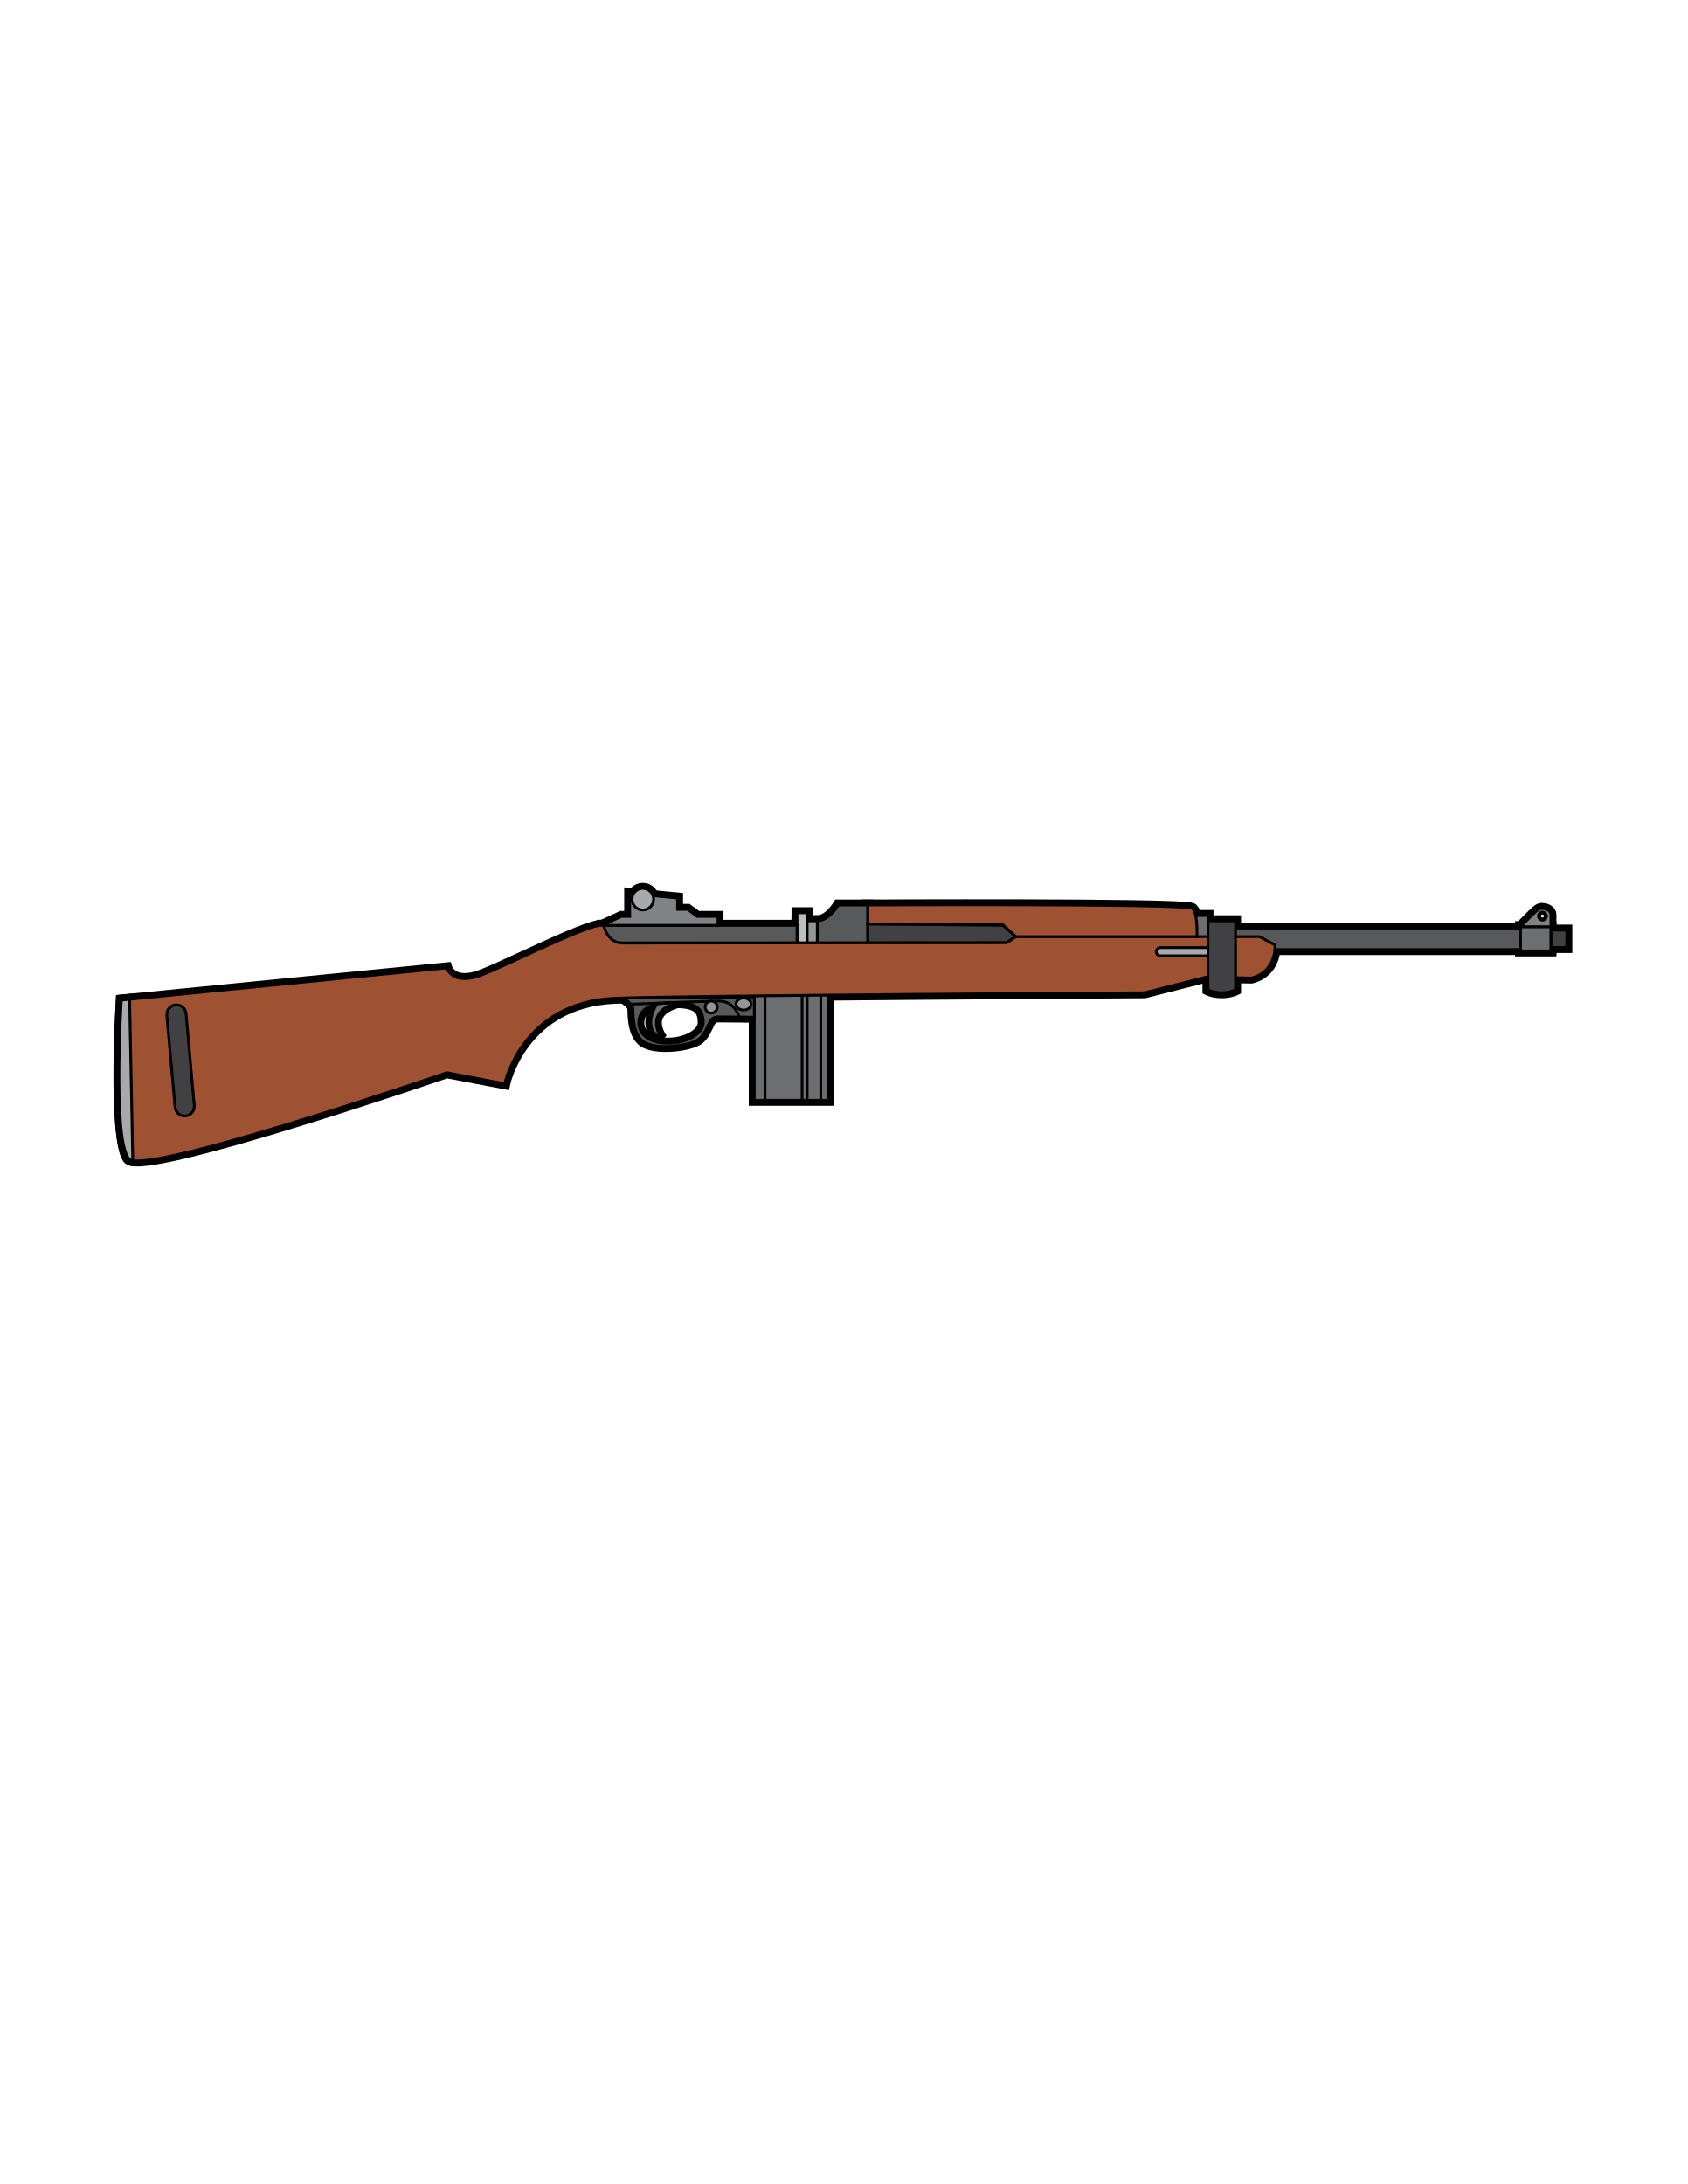
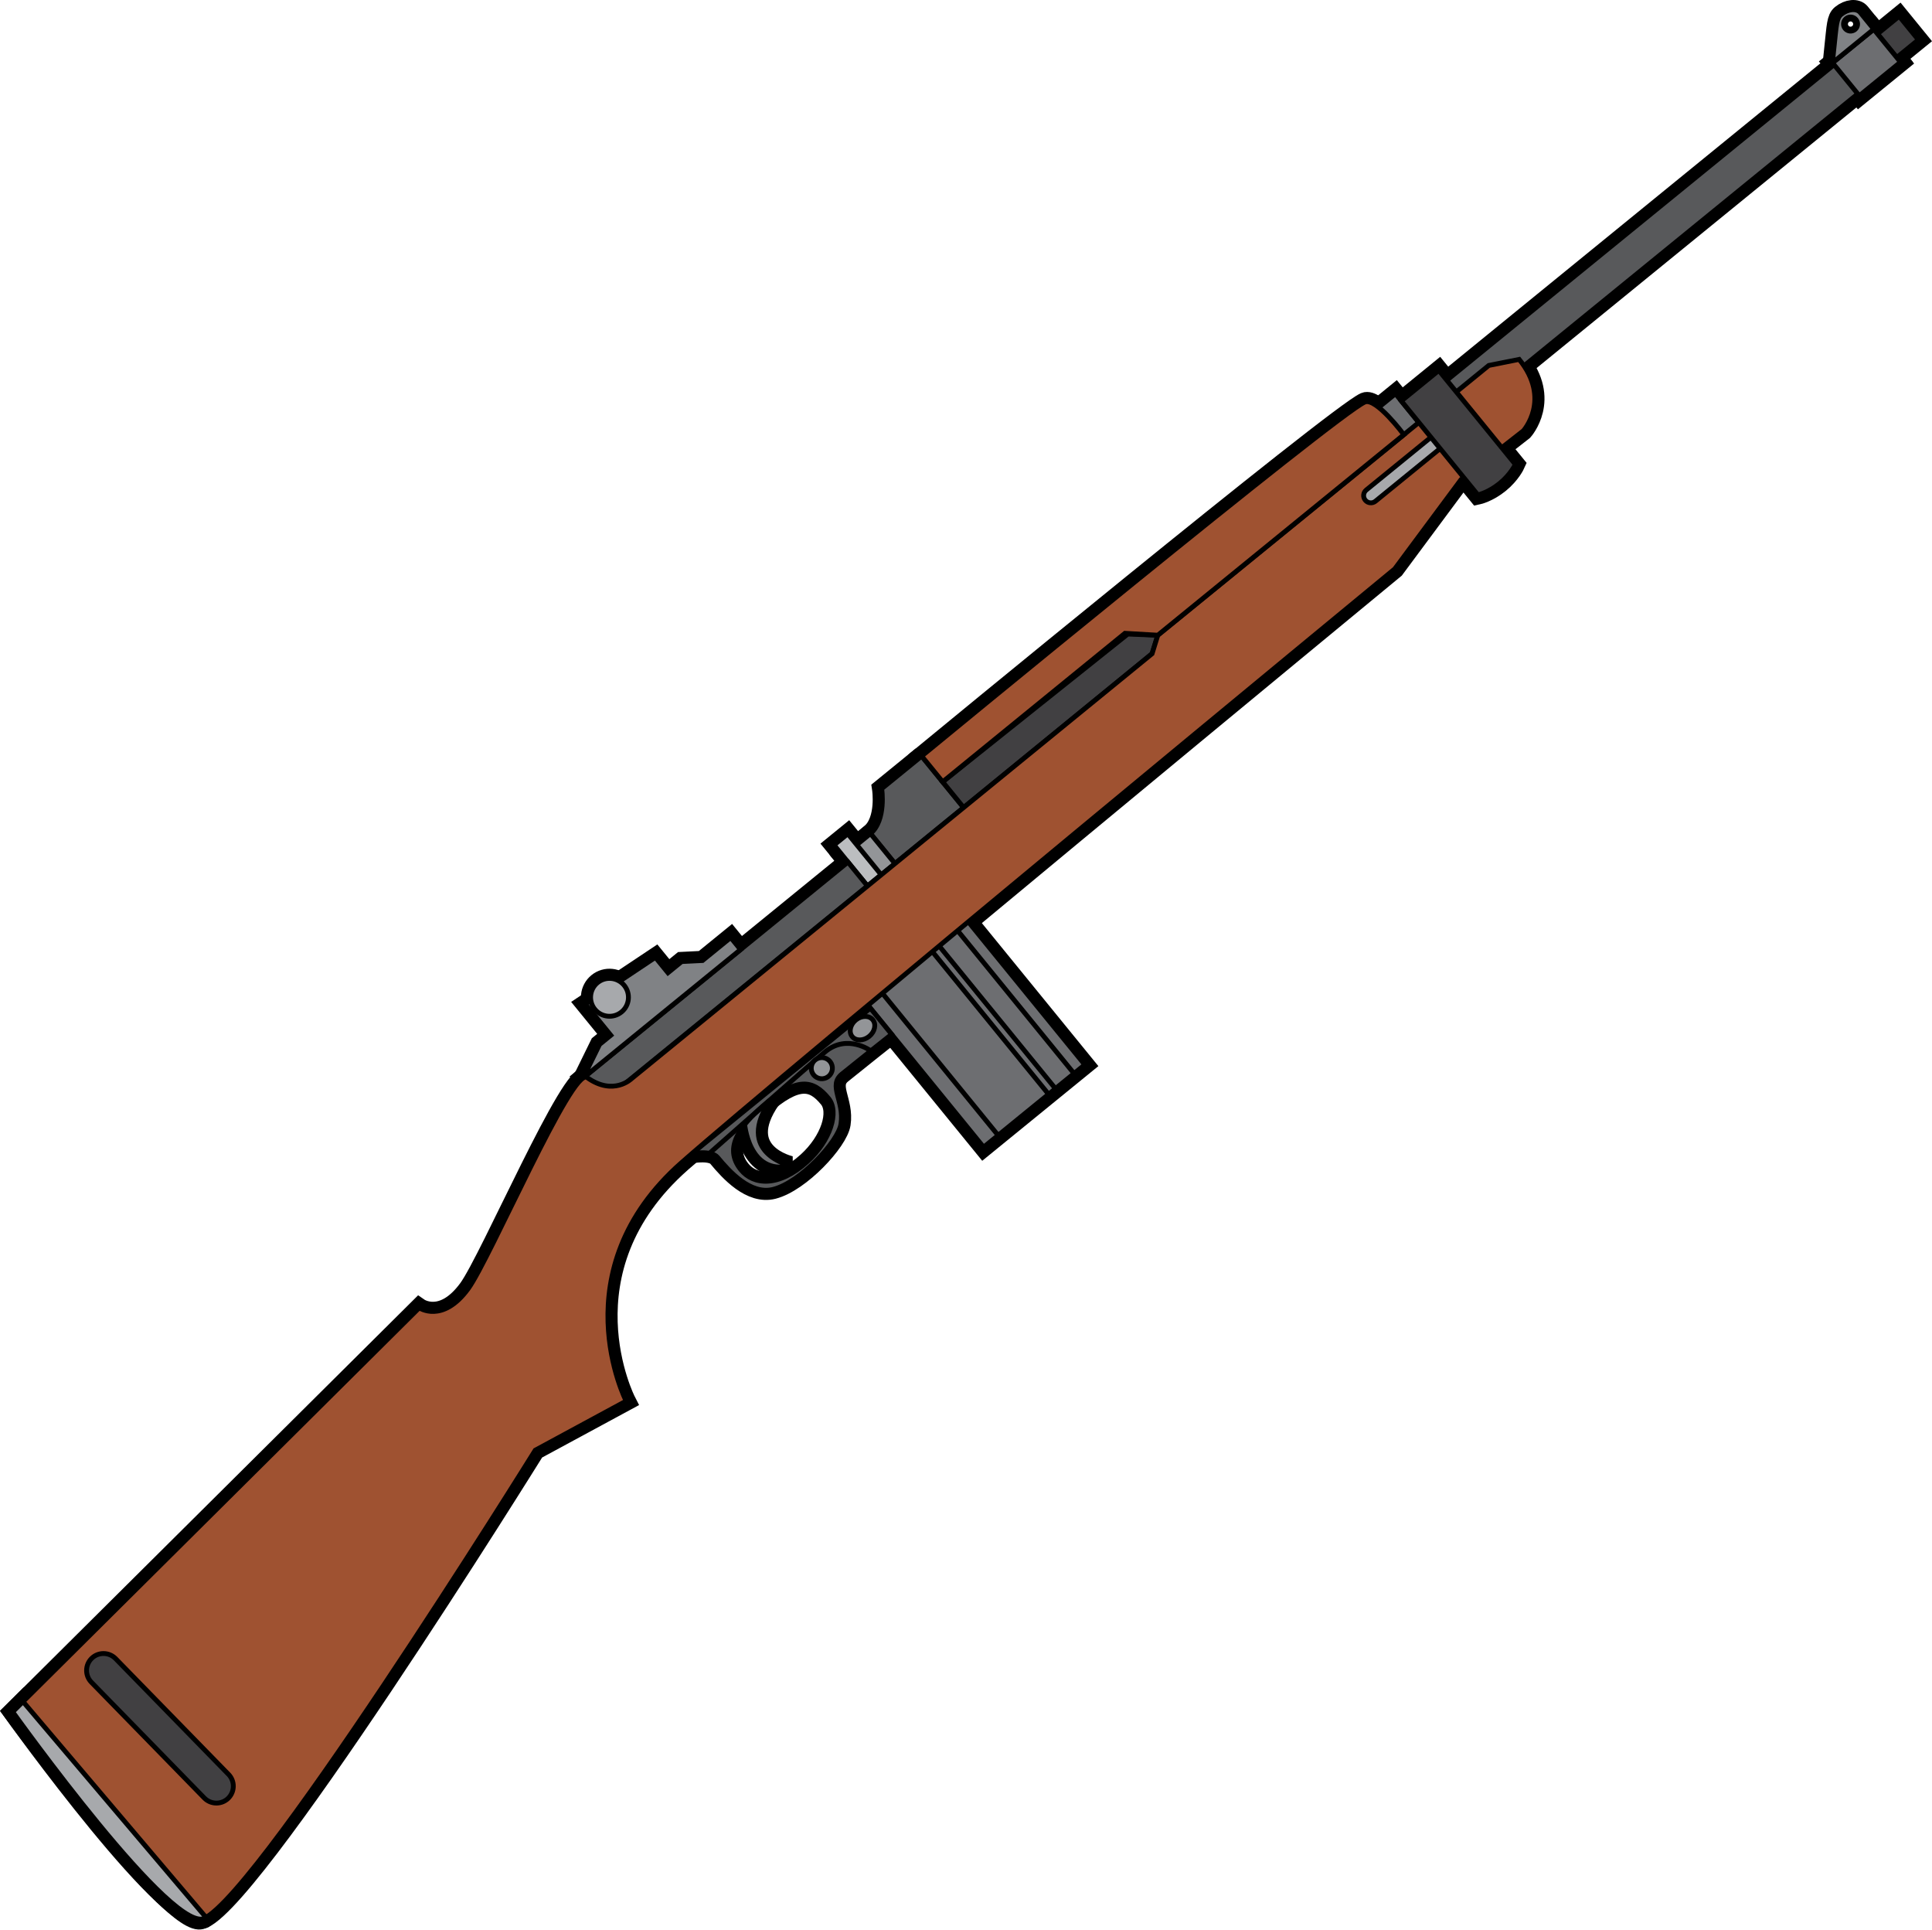
- <svg xmlns="http://www.w3.org/2000/svg" version="1.1" x="0px" y="0px" width="612px" height="792px" viewBox="0 0 612 792" style="enable-background:new 0 0 612 792;" xml:space="preserve">
-   <g id="Layer_2">
-     <g>
-       <rect x="560.555" y="337.296" style="fill:#414042;stroke:#000000;stroke-width:4;stroke-miterlimit:10;" width="7.56" height="6.3" />
-       <rect x="435.334" y="336.557" style="fill:#58595B;stroke:#000000;stroke-width:4;stroke-miterlimit:10;" width="127" height="7.777" />
-       <rect x="551.334" y="336.057" style="fill:#6D6E71;stroke:#000000;stroke-width:4;stroke-miterlimit:10;" width="11" height="8.778" />
-       <path style="fill:#808285;stroke:#000000;stroke-width:4;stroke-miterlimit:2;" d="M559.042,329.432    c-1.268,0-2.208,1.145-5.521,4.417l-2.208,2.208h11.041v-4.416C562.354,330.421,560.872,329.432,559.042,329.432z     M559.293,333.659c-0.806,0-1.458-0.653-1.458-1.458s0.652-1.458,1.458-1.458s1.458,0.653,1.458,1.458    S560.099,333.659,559.293,333.659z" />
-       <rect x="432" y="332" style="fill:#6D6E71;stroke:#000000;stroke-width:4;stroke-miterlimit:10;" width="6" height="12.334" />
-       <g>
-         <rect x="273.5" y="358.375" style="fill:#6D6E71;stroke:#000000;stroke-width:4;stroke-miterlimit:10;" width="27" height="40.625" />
-         <line style="fill:#6D6E71;stroke:#000000;stroke-width:4;stroke-miterlimit:10;" x1="277.375" y1="358.375" x2="277.375" y2="399" />
-         <line style="fill:#6D6E71;stroke:#000000;stroke-width:4;stroke-miterlimit:10;" x1="290.833" y1="358.387" x2="290.833" y2="399" />
-         <line style="fill:#6D6E71;stroke:#000000;stroke-width:4;stroke-miterlimit:10;" x1="292.667" y1="358.387" x2="292.667" y2="399" />
-         <line style="fill:#6D6E71;stroke:#000000;stroke-width:4;stroke-miterlimit:10;" x1="297.625" y1="358.375" x2="297.625" y2="399" />
+ <svg xmlns="http://www.w3.org/2000/svg" version="1.1" x="0px" y="0px" width="256" height="255.632" viewBox="0 0 256 255.632" xml:space="preserve" id="svg124">
+   <defs id="defs128" />
+   <g id="g1001" transform="matrix(0.4965126,-0.4045861,0.4045861,0.4965126,-166.8926,64.52833)">
+     <g style="display:inline" id="Layer_2">
+       <g id="g60">
+         <rect id="rect2" height="6.3" width="7.56" style="fill:#414042;stroke:#000000;stroke-width:4;stroke-miterlimit:10" y="337.296" x="560.555" />
+         <rect id="rect4" height="7.777" width="127" style="fill:#58595b;stroke:#000000;stroke-width:4;stroke-miterlimit:10" y="336.557" x="435.334" />
+         <rect id="rect6" height="8.778" width="11" style="fill:#6d6e71;stroke:#000000;stroke-width:4;stroke-miterlimit:10" y="336.057" x="551.334" />
+         <path id="path8" d="m 559.042,329.432 c -1.268,0 -2.208,1.145 -5.521,4.417 l -2.208,2.208 h 11.041 v -4.416 c 0,-1.22 -1.482,-2.209 -3.312,-2.209 z m 0.251,4.227 c -0.806,0 -1.458,-0.653 -1.458,-1.458 0,-0.805 0.652,-1.458 1.458,-1.458 0.806,0 1.458,0.653 1.458,1.458 0,0.805 -0.652,1.458 -1.458,1.458 z" style="fill:#808285;stroke:#000000;stroke-width:4;stroke-miterlimit:2" />
+         <rect id="rect10" height="12.334" width="6" style="fill:#6d6e71;stroke:#000000;stroke-width:4;stroke-miterlimit:10" y="332" x="432" />
+         <g id="g22">
+           <rect id="rect12" height="40.625" width="27" style="fill:#6d6e71;stroke:#000000;stroke-width:4;stroke-miterlimit:10" y="358.375" x="273.5" />
+           <line id="line14" y2="399" x2="277.375" y1="358.375" x1="277.375" style="fill:#6d6e71;stroke:#000000;stroke-width:4;stroke-miterlimit:10" />
+           <line id="line16" y2="399" x2="290.833" y1="358.387" x1="290.833" style="fill:#6d6e71;stroke:#000000;stroke-width:4;stroke-miterlimit:10" />
+           <line id="line18" y2="399" x2="292.667" y1="358.387" x1="292.667" style="fill:#6d6e71;stroke:#000000;stroke-width:4;stroke-miterlimit:10" />
+           <line id="line20" y2="399" x2="297.625" y1="358.375" x1="297.625" style="fill:#6d6e71;stroke:#000000;stroke-width:4;stroke-miterlimit:10" />
+         </g>
+         <path id="path24" d="M 314.667,328.191 H 304 c 0,0 -3.333,5.668 -7.667,5.738 v 8.012 h 18.333 v -13.75 z" style="fill:#58595b;stroke:#000000;stroke-width:4;stroke-miterlimit:10" />
+         <polygon id="polygon26" points="314.667,335.066 314.667,341.942 365.001,341.885 368.333,339.668 363.667,335.556 " style="fill:#414042;stroke:#000000;stroke-width:4;stroke-miterlimit:10" />
+         <rect id="rect28" height="8.012" width="7.333" style="fill:#939598;stroke:#000000;stroke-width:4;stroke-miterlimit:10" y="333.93" x="289" />
+         <rect id="rect30" height="10.942" width="3.667" style="fill:#bcbec0;stroke:#000000;stroke-width:4;stroke-miterlimit:10" y="331" x="289" />
+         <rect id="rect32" height="6.386" width="70.667" style="fill:#58595b;stroke:#000000;stroke-width:4;stroke-miterlimit:10" y="335.556" x="218.333" />
+         <polygon id="polygon34" points="260.333,335.556 218.333,335.556 225.333,332.333 228.333,332.333 228.333,324 245.667,325.667 245.667,329.778 249.333,329.778 252.81,332.333 260.333,332.333 " style="fill:#808285;stroke:#000000;stroke-width:4;stroke-miterlimit:10" />
+         <circle id="circle36" r="3.917" cy="326.082" cx="233.083" style="fill:#a7a9ac;stroke:#000000;stroke-width:4;stroke-miterlimit:10" />
+         <path id="path38" d="m 238.38,363.768 c 0,0 -6.442,9.126 1.745,12.982 0,0 -7.493,-9.468 5.5,-13.2 z" style="fill:#6d6e71;stroke:#000000;stroke-width:4;stroke-miterlimit:2" />
+         <path id="path40" d="m 225.872,361.904 c 0,0 3.613,1.973 3.627,3.972 0.027,3.872 0.376,10.374 4.751,12.396 5.271,2.436 16.687,0.83 19.417,-1.646 3.583,-3.25 2.875,-7.875 6.667,-7.875 3.792,0 13.167,0.125 13.167,0.125 v -6.971 h -47.629 z m 17.441,16.367 c -7.966,0.422 -11.688,-3.289 -11.688,-7.347 0,-6.049 5.997,-7.137 11.688,-7.347 9.498,-0.351 11.688,2.327 11.688,7.347 -0.001,3.576 -5.242,7.006 -11.688,7.347 z" style="fill:#58595b;stroke:#000000;stroke-width:4;stroke-miterlimit:10" />
+         <path id="path42" d="m 43.999,362.667 c 0,0 -2.788,52.756 2.668,57.667 6.667,6 115.333,-31.332 115.333,-31.332 l 21.003,3.995 c 0,0 6.331,-29.664 39.995,-30.995 C 249.977,360.935 415,360 415,360 l 22.334,-5.667 16.333,0.333 c 0,0 8.667,-1.333 8.667,-12 l -5.667,-3 -88.334,10e-4 -3.332,2.217 L 226,342 c 0,0 -5.222,0.503 -6.998,-5.997 C 218,332.334 179.655,352.419 172.333,354.334 163.626,356.611 162,351 162,351 Z" style="fill:#9f5231;stroke:#000000;stroke-width:4;stroke-miterlimit:10" />
+         <path id="path44" d="m 368.333,339.668 -5.018,-4.602 h -48.648 v -6.875 c 0,0 111.333,-0.557 117.333,1.143 2.428,0.688 2,10.333 2,10.333 z" style="fill:#9f5231;stroke:#000000;stroke-width:4;stroke-miterlimit:10" />
+         <path id="path46" d="m 228.717,364.151 c 0,0 28.403,-1.15 31.906,-1.151 5.877,-0.002 7.374,5.809 7.374,5.809" style="fill:none;stroke:#000000;stroke-width:4;stroke-miterlimit:10" />
+         <circle id="circle48" r="2.188" cy="365.188" cx="257.875" style="fill:#939598;stroke:#000000;stroke-width:4;stroke-miterlimit:2" />
+         <ellipse id="ellipse50" ry="2.188" rx="2.748" cy="364.091" cx="269.623" style="fill:#939598;stroke:#000000;stroke-width:4;stroke-miterlimit:2" />
+         <path id="path52" d="m 43.999,362.667 2.997,-0.296 1.148,58.512 c -7.833,0 -4.145,-58.216 -4.145,-58.216 z" style="fill:#a7a9ac;stroke:#000000;stroke-width:4;stroke-miterlimit:10" />
+         <path id="path54" d="m 66.957,404.7 c -1.792,0 -3.319,-1.368 -3.482,-3.188 l -2.988,-33.309 c -0.173,-1.925 1.248,-3.626 3.173,-3.798 1.925,-0.18 3.626,1.248 3.798,3.173 l 2.988,33.309 c 0.173,1.925 -1.248,3.626 -3.173,3.799 -0.106,0.009 -0.211,0.014 -0.316,0.014 z" style="fill:#414042;stroke:#000000;stroke-width:4;stroke-miterlimit:10" />
+         <path id="path56" d="M 445.625,346.625 H 420.75 c -0.828,0 -1.5,-0.671 -1.5,-1.5 0,-0.829 0.672,-1.5 1.5,-1.5 h 24.875 c 0.828,0 1.5,0.671 1.5,1.5 0,0.829 -0.672,1.5 -1.5,1.5 z" style="fill:#a7a9ac;stroke:#000000;stroke-width:4;stroke-miterlimit:10" />
+         <path id="path58" d="m 448,359 c 0,0 -2,1.001 -5,1.001 -3.042,0 -5,-1.001 -5,-1.001 v -25.07 h 10 z" style="fill:#414042;stroke:#000000;stroke-width:4;stroke-miterlimit:10" />
      </g>
-       <path style="fill:#58595B;stroke:#000000;stroke-width:4;stroke-miterlimit:10;" d="M314.667,328.191H304    c0,0-3.333,5.668-7.667,5.738v8.012h18.333V328.191z" />
-       <polygon style="fill:#414042;stroke:#000000;stroke-width:4;stroke-miterlimit:10;" points="314.667,341.942 365.001,341.885     368.333,339.668 363.667,335.556 314.667,335.066   " />
-       <rect x="289" y="333.93" style="fill:#939598;stroke:#000000;stroke-width:4;stroke-miterlimit:10;" width="7.333" height="8.012" />
-       <rect x="289" y="331" style="fill:#BCBEC0;stroke:#000000;stroke-width:4;stroke-miterlimit:10;" width="3.667" height="10.942" />
-       <rect x="218.333" y="335.556" style="fill:#58595B;stroke:#000000;stroke-width:4;stroke-miterlimit:10;" width="70.667" height="6.386" />
-       <polygon style="fill:#808285;stroke:#000000;stroke-width:4;stroke-miterlimit:10;" points="218.333,335.556 225.333,332.333     228.333,332.333 228.333,324 245.667,325.667 245.667,329.778 249.333,329.778 252.81,332.333 260.333,332.333 260.333,335.556       " />
-       <circle style="fill:#A7A9AC;stroke:#000000;stroke-width:4;stroke-miterlimit:10;" cx="233.083" cy="326.082" r="3.917" />
-       <path style="fill:#6D6E71;stroke:#000000;stroke-width:4;stroke-miterlimit:2;" d="M238.38,363.768c0,0-6.442,9.126,1.745,12.982    c0,0-7.493-9.468,5.5-13.2L238.38,363.768z" />
-       <path style="fill:#58595B;stroke:#000000;stroke-width:4;stroke-miterlimit:10;" d="M225.872,361.904c0,0,3.613,1.973,3.627,3.972    c0.027,3.872,0.376,10.374,4.751,12.396c5.271,2.436,16.687,0.83,19.417-1.646c3.583-3.25,2.875-7.875,6.667-7.875    s13.167,0.125,13.167,0.125v-6.971H225.872z M243.313,378.271c-7.966,0.422-11.688-3.289-11.688-7.347    c0-6.049,5.997-7.137,11.688-7.347c9.498-0.351,11.688,2.327,11.688,7.347C255,374.5,249.759,377.93,243.313,378.271z" />
-       <path style="fill:#9F5231;stroke:#000000;stroke-width:4;stroke-miterlimit:10;" d="M43.999,362.667    c0,0-2.788,52.756,2.668,57.667c6.667,6,115.333-31.332,115.333-31.332l21.003,3.995c0,0,6.331-29.664,39.995-30.995    C249.977,360.935,415,360,415,360l22.334-5.667l16.333,0.333c0,0,8.667-1.333,8.667-12l-5.667-3l-88.334,0.001l-3.332,2.217    L226,342c0,0-5.222,0.503-6.998-5.997c-1.002-3.669-39.347,16.416-46.669,18.331C163.626,356.611,162,351,162,351L43.999,362.667z    " />
-       <path style="fill:#9F5231;stroke:#000000;stroke-width:4;stroke-miterlimit:10;" d="M368.333,339.668l-5.018-4.602h-48.648v-6.875    c0,0,111.333-0.557,117.333,1.143c2.428,0.688,2,10.333,2,10.333L368.333,339.668z" />
-       <path style="fill:none;stroke:#000000;stroke-width:4;stroke-miterlimit:10;" d="M228.717,364.151c0,0,28.403-1.15,31.906-1.151    c5.877-0.002,7.374,5.809,7.374,5.809" />
-       <circle style="fill:#939598;stroke:#000000;stroke-width:4;stroke-miterlimit:2;" cx="257.875" cy="365.188" r="2.188" />
-       <ellipse style="fill:#939598;stroke:#000000;stroke-width:4;stroke-miterlimit:2;" cx="269.623" cy="364.091" rx="2.748" ry="2.188" />
-       <path style="fill:#A7A9AC;stroke:#000000;stroke-width:4;stroke-miterlimit:10;" d="M43.999,362.667l2.997-0.296l1.148,58.512    C40.311,420.883,43.999,362.667,43.999,362.667z" />
-       <path style="fill:#414042;stroke:#000000;stroke-width:4;stroke-miterlimit:10;" d="M66.957,404.7    c-1.792,0-3.319-1.368-3.482-3.188l-2.988-33.309c-0.173-1.925,1.248-3.626,3.173-3.798c1.925-0.18,3.626,1.248,3.798,3.173    l2.988,33.309c0.173,1.925-1.248,3.626-3.173,3.799C67.167,404.695,67.062,404.7,66.957,404.7z" />
-       <path style="fill:#A7A9AC;stroke:#000000;stroke-width:4;stroke-miterlimit:10;" d="M445.625,346.625H420.75    c-0.828,0-1.5-0.671-1.5-1.5s0.672-1.5,1.5-1.5h24.875c0.828,0,1.5,0.671,1.5,1.5S446.453,346.625,445.625,346.625z" />
-       <path style="fill:#414042;stroke:#000000;stroke-width:4;stroke-miterlimit:10;" d="M448,359c0,0-2,1.001-5,1.001    c-3.042,0-5-1.001-5-1.001v-25.07h10V359z" />
    </g>
-   </g>
-   <g id="Layer_3">
-     <g>
-       <rect x="560.555" y="337.296" style="fill:#414042;stroke:#000000;stroke-miterlimit:10;" width="7.56" height="6.3" />
-       <rect x="435.334" y="336.557" style="fill:#58595B;stroke:#000000;stroke-miterlimit:10;" width="127" height="7.777" />
-       <rect x="551.334" y="336.057" style="fill:#6D6E71;stroke:#000000;stroke-miterlimit:10;" width="11" height="8.778" />
-       <path style="fill:#808285;stroke:#000000;stroke-miterlimit:2;" d="M559.042,329.432c-1.268,0-2.208,1.145-5.521,4.417    l-2.208,2.208h11.041v-4.416C562.354,330.421,560.872,329.432,559.042,329.432z M559.293,333.659    c-0.806,0-1.458-0.653-1.458-1.458s0.652-1.458,1.458-1.458s1.458,0.653,1.458,1.458S560.099,333.659,559.293,333.659z" />
-       <rect x="432" y="332" style="fill:#6D6E71;stroke:#000000;stroke-miterlimit:10;" width="6" height="12.334" />
-       <g>
-         <rect x="273.5" y="358.375" style="fill:#6D6E71;stroke:#000000;stroke-miterlimit:10;" width="27" height="40.625" />
-         <line style="fill:#6D6E71;stroke:#000000;stroke-miterlimit:10;" x1="277.375" y1="358.375" x2="277.375" y2="399" />
-         <line style="fill:#6D6E71;stroke:#000000;stroke-miterlimit:10;" x1="290.833" y1="358.387" x2="290.833" y2="399" />
-         <line style="fill:#6D6E71;stroke:#000000;stroke-miterlimit:10;" x1="292.667" y1="358.387" x2="292.667" y2="399" />
-         <line style="fill:#6D6E71;stroke:#000000;stroke-miterlimit:10;" x1="297.625" y1="358.375" x2="297.625" y2="399" />
+     <g id="Layer_3">
+       <g id="g121">
+         <rect id="rect63" height="6.3" width="7.56" style="fill:#414042;stroke:#000000;stroke-miterlimit:10" y="337.296" x="560.555" />
+         <rect id="rect65" height="7.777" width="127" style="fill:#58595b;stroke:#000000;stroke-miterlimit:10" y="336.557" x="435.334" />
+         <rect id="rect67" height="8.778" width="11" style="fill:#6d6e71;stroke:#000000;stroke-miterlimit:10" y="336.057" x="551.334" />
+         <path id="path69" d="m 559.042,329.432 c -1.268,0 -2.208,1.145 -5.521,4.417 l -2.208,2.208 h 11.041 v -4.416 c 0,-1.22 -1.482,-2.209 -3.312,-2.209 z m 0.251,4.227 c -0.806,0 -1.458,-0.653 -1.458,-1.458 0,-0.805 0.652,-1.458 1.458,-1.458 0.806,0 1.458,0.653 1.458,1.458 0,0.805 -0.652,1.458 -1.458,1.458 z" style="fill:#808285;stroke:#000000;stroke-miterlimit:2" />
+         <rect id="rect71" height="12.334" width="6" style="fill:#6d6e71;stroke:#000000;stroke-miterlimit:10" y="332" x="432" />
+         <g id="g83">
+           <rect id="rect73" height="40.625" width="27" style="fill:#6d6e71;stroke:#000000;stroke-miterlimit:10" y="358.375" x="273.5" />
+           <line id="line75" y2="399" x2="277.375" y1="358.375" x1="277.375" style="fill:#6d6e71;stroke:#000000;stroke-miterlimit:10" />
+           <line id="line77" y2="399" x2="290.833" y1="358.387" x1="290.833" style="fill:#6d6e71;stroke:#000000;stroke-miterlimit:10" />
+           <line id="line79" y2="399" x2="292.667" y1="358.387" x1="292.667" style="fill:#6d6e71;stroke:#000000;stroke-miterlimit:10" />
+           <line id="line81" y2="399" x2="297.625" y1="358.375" x1="297.625" style="fill:#6d6e71;stroke:#000000;stroke-miterlimit:10" />
+         </g>
+         <path id="path85" d="M 314.667,328.191 H 304 c 0,0 -3.333,5.668 -7.667,5.738 v 8.012 h 18.333 v -13.75 z" style="fill:#58595b;stroke:#000000;stroke-miterlimit:10" />
+         <polygon id="polygon87" points="314.667,341.942 365.001,341.885 368.333,339.668 363.667,335.556 314.667,335.066 " style="fill:#414042;stroke:#000000;stroke-miterlimit:10" />
+         <rect id="rect89" height="8.012" width="7.333" style="fill:#939598;stroke:#000000;stroke-miterlimit:10" y="333.93" x="289" />
+         <rect id="rect91" height="10.942" width="3.667" style="fill:#bcbec0;stroke:#000000;stroke-miterlimit:10" y="331" x="289" />
+         <rect id="rect93" height="6.386" width="70.667" style="fill:#58595b;stroke:#000000;stroke-miterlimit:10" y="335.556" x="218.333" />
+         <polygon id="polygon95" points="245.667,329.778 249.333,329.778 252.81,332.333 260.333,332.333 260.333,335.556 218.333,335.556 225.333,332.333 228.333,332.333 228.333,324 245.667,325.667 " style="fill:#808285;stroke:#000000;stroke-miterlimit:10" />
+         <circle id="circle97" r="3.917" cy="326.082" cx="233.083" style="fill:#a7a9ac;stroke:#000000;stroke-miterlimit:10" />
+         <path id="path99" d="m 238.38,363.768 c 0,0 -6.442,9.126 1.745,12.982 0,0 -7.493,-9.468 5.5,-13.2 z" style="fill:#6d6e71;stroke:#000000;stroke-miterlimit:2" />
+         <path id="path101" d="m 225.872,361.904 c 0,0 3.613,1.973 3.627,3.972 0.027,3.872 0.376,10.374 4.751,12.396 5.271,2.436 16.687,0.83 19.417,-1.646 3.583,-3.25 2.875,-7.875 6.667,-7.875 3.792,0 13.167,0.125 13.167,0.125 v -6.971 h -47.629 z m 17.441,16.367 c -7.966,0.422 -11.688,-3.289 -11.688,-7.347 0,-6.049 5.997,-7.137 11.688,-7.347 9.498,-0.351 11.688,2.327 11.688,7.347 -0.001,3.576 -5.242,7.006 -11.688,7.347 z" style="fill:#58595b;stroke:#000000;stroke-miterlimit:10" />
+         <path id="path103" d="m 43.999,362.667 c 0,0 -2.788,52.756 2.668,57.667 6.667,6 115.333,-31.332 115.333,-31.332 l 21.003,3.995 c 0,0 6.331,-29.664 39.995,-30.995 C 249.977,360.935 415,360 415,360 l 22.334,-5.667 16.333,0.333 c 0,0 8.667,-1.333 8.667,-12 l -5.667,-3 -88.334,10e-4 -3.332,2.217 L 226,342 c 0,0 -5.222,0.503 -6.998,-5.997 C 218,332.334 179.655,352.419 172.333,354.334 163.626,356.611 162,351 162,351 Z" style="fill:#9f5231;stroke:#000000;stroke-miterlimit:10" />
+         <path id="path105" d="m 368.333,339.668 -5.018,-4.602 h -48.648 v -6.875 c 0,0 111.333,-0.557 117.333,1.143 2.428,0.688 2,10.333 2,10.333 z" style="fill:#9f5231;stroke:#000000;stroke-miterlimit:10" />
+         <path id="path107" d="m 228.717,364.151 c 0,0 28.403,-1.15 31.906,-1.151 5.877,-0.002 7.374,5.809 7.374,5.809" style="fill:none;stroke:#000000;stroke-miterlimit:10" />
+         <circle id="circle109" r="2.188" cy="365.188" cx="257.875" style="fill:#939598;stroke:#000000;stroke-miterlimit:2" />
+         <ellipse id="ellipse111" ry="2.188" rx="2.748" cy="364.091" cx="269.623" style="fill:#939598;stroke:#000000;stroke-miterlimit:2" />
+         <path id="path113" d="m 43.999,362.667 2.997,-0.296 1.148,58.512 c -7.833,0 -4.145,-58.216 -4.145,-58.216 z" style="fill:#a7a9ac;stroke:#000000;stroke-miterlimit:10" />
+         <path id="path115" d="m 66.957,404.7 c -1.792,0 -3.319,-1.368 -3.482,-3.188 l -2.988,-33.309 c -0.173,-1.925 1.248,-3.626 3.173,-3.798 1.925,-0.18 3.626,1.248 3.798,3.173 l 2.988,33.309 c 0.173,1.925 -1.248,3.626 -3.173,3.799 -0.106,0.009 -0.211,0.014 -0.316,0.014 z" style="fill:#414042;stroke:#000000;stroke-miterlimit:10" />
+         <path id="path117" d="M 445.625,346.625 H 420.75 c -0.828,0 -1.5,-0.671 -1.5,-1.5 0,-0.829 0.672,-1.5 1.5,-1.5 h 24.875 c 0.828,0 1.5,0.671 1.5,1.5 0,0.829 -0.672,1.5 -1.5,1.5 z" style="fill:#a7a9ac;stroke:#000000;stroke-miterlimit:10" />
+         <path id="path119" d="m 448,359 c 0,0 -2,1.001 -5,1.001 -3.042,0 -5,-1.001 -5,-1.001 v -25.07 h 10 z" style="fill:#414042;stroke:#000000;stroke-miterlimit:10" />
      </g>
-       <path style="fill:#58595B;stroke:#000000;stroke-miterlimit:10;" d="M314.667,328.191H304c0,0-3.333,5.668-7.667,5.738v8.012    h18.333V328.191z" />
-       <polygon style="fill:#414042;stroke:#000000;stroke-miterlimit:10;" points="314.667,341.942 365.001,341.885 368.333,339.668     363.667,335.556 314.667,335.066   " />
-       <rect x="289" y="333.93" style="fill:#939598;stroke:#000000;stroke-miterlimit:10;" width="7.333" height="8.012" />
-       <rect x="289" y="331" style="fill:#BCBEC0;stroke:#000000;stroke-miterlimit:10;" width="3.667" height="10.942" />
-       <rect x="218.333" y="335.556" style="fill:#58595B;stroke:#000000;stroke-miterlimit:10;" width="70.667" height="6.386" />
-       <polygon style="fill:#808285;stroke:#000000;stroke-miterlimit:10;" points="218.333,335.556 225.333,332.333 228.333,332.333     228.333,324 245.667,325.667 245.667,329.778 249.333,329.778 252.81,332.333 260.333,332.333 260.333,335.556   " />
-       <circle style="fill:#A7A9AC;stroke:#000000;stroke-miterlimit:10;" cx="233.083" cy="326.082" r="3.917" />
-       <path style="fill:#6D6E71;stroke:#000000;stroke-miterlimit:2;" d="M238.38,363.768c0,0-6.442,9.126,1.745,12.982    c0,0-7.493-9.468,5.5-13.2L238.38,363.768z" />
-       <path style="fill:#58595B;stroke:#000000;stroke-miterlimit:10;" d="M225.872,361.904c0,0,3.613,1.973,3.627,3.972    c0.027,3.872,0.376,10.374,4.751,12.396c5.271,2.436,16.687,0.83,19.417-1.646c3.583-3.25,2.875-7.875,6.667-7.875    s13.167,0.125,13.167,0.125v-6.971H225.872z M243.313,378.271c-7.966,0.422-11.688-3.289-11.688-7.347    c0-6.049,5.997-7.137,11.688-7.347c9.498-0.351,11.688,2.327,11.688,7.347C255,374.5,249.759,377.93,243.313,378.271z" />
-       <path style="fill:#9F5231;stroke:#000000;stroke-miterlimit:10;" d="M43.999,362.667c0,0-2.788,52.756,2.668,57.667    c6.667,6,115.333-31.332,115.333-31.332l21.003,3.995c0,0,6.331-29.664,39.995-30.995C249.977,360.935,415,360,415,360    l22.334-5.667l16.333,0.333c0,0,8.667-1.333,8.667-12l-5.667-3l-88.334,0.001l-3.332,2.217L226,342c0,0-5.222,0.503-6.998-5.997    c-1.002-3.669-39.347,16.416-46.669,18.331C163.626,356.611,162,351,162,351L43.999,362.667z" />
-       <path style="fill:#9F5231;stroke:#000000;stroke-miterlimit:10;" d="M368.333,339.668l-5.018-4.602h-48.648v-6.875    c0,0,111.333-0.557,117.333,1.143c2.428,0.688,2,10.333,2,10.333L368.333,339.668z" />
-       <path style="fill:none;stroke:#000000;stroke-miterlimit:10;" d="M228.717,364.151c0,0,28.403-1.15,31.906-1.151    c5.877-0.002,7.374,5.809,7.374,5.809" />
-       <circle style="fill:#939598;stroke:#000000;stroke-miterlimit:2;" cx="257.875" cy="365.188" r="2.188" />
-       <ellipse style="fill:#939598;stroke:#000000;stroke-miterlimit:2;" cx="269.623" cy="364.091" rx="2.748" ry="2.188" />
-       <path style="fill:#A7A9AC;stroke:#000000;stroke-miterlimit:10;" d="M43.999,362.667l2.997-0.296l1.148,58.512    C40.311,420.883,43.999,362.667,43.999,362.667z" />
-       <path style="fill:#414042;stroke:#000000;stroke-miterlimit:10;" d="M66.957,404.7c-1.792,0-3.319-1.368-3.482-3.188    l-2.988-33.309c-0.173-1.925,1.248-3.626,3.173-3.798c1.925-0.18,3.626,1.248,3.798,3.173l2.988,33.309    c0.173,1.925-1.248,3.626-3.173,3.799C67.167,404.695,67.062,404.7,66.957,404.7z" />
-       <path style="fill:#A7A9AC;stroke:#000000;stroke-miterlimit:10;" d="M445.625,346.625H420.75c-0.828,0-1.5-0.671-1.5-1.5    s0.672-1.5,1.5-1.5h24.875c0.828,0,1.5,0.671,1.5,1.5S446.453,346.625,445.625,346.625z" />
-       <path style="fill:#414042;stroke:#000000;stroke-miterlimit:10;" d="M448,359c0,0-2,1.001-5,1.001c-3.042,0-5-1.001-5-1.001    v-25.07h10V359z" />
    </g>
  </g>
</svg>
